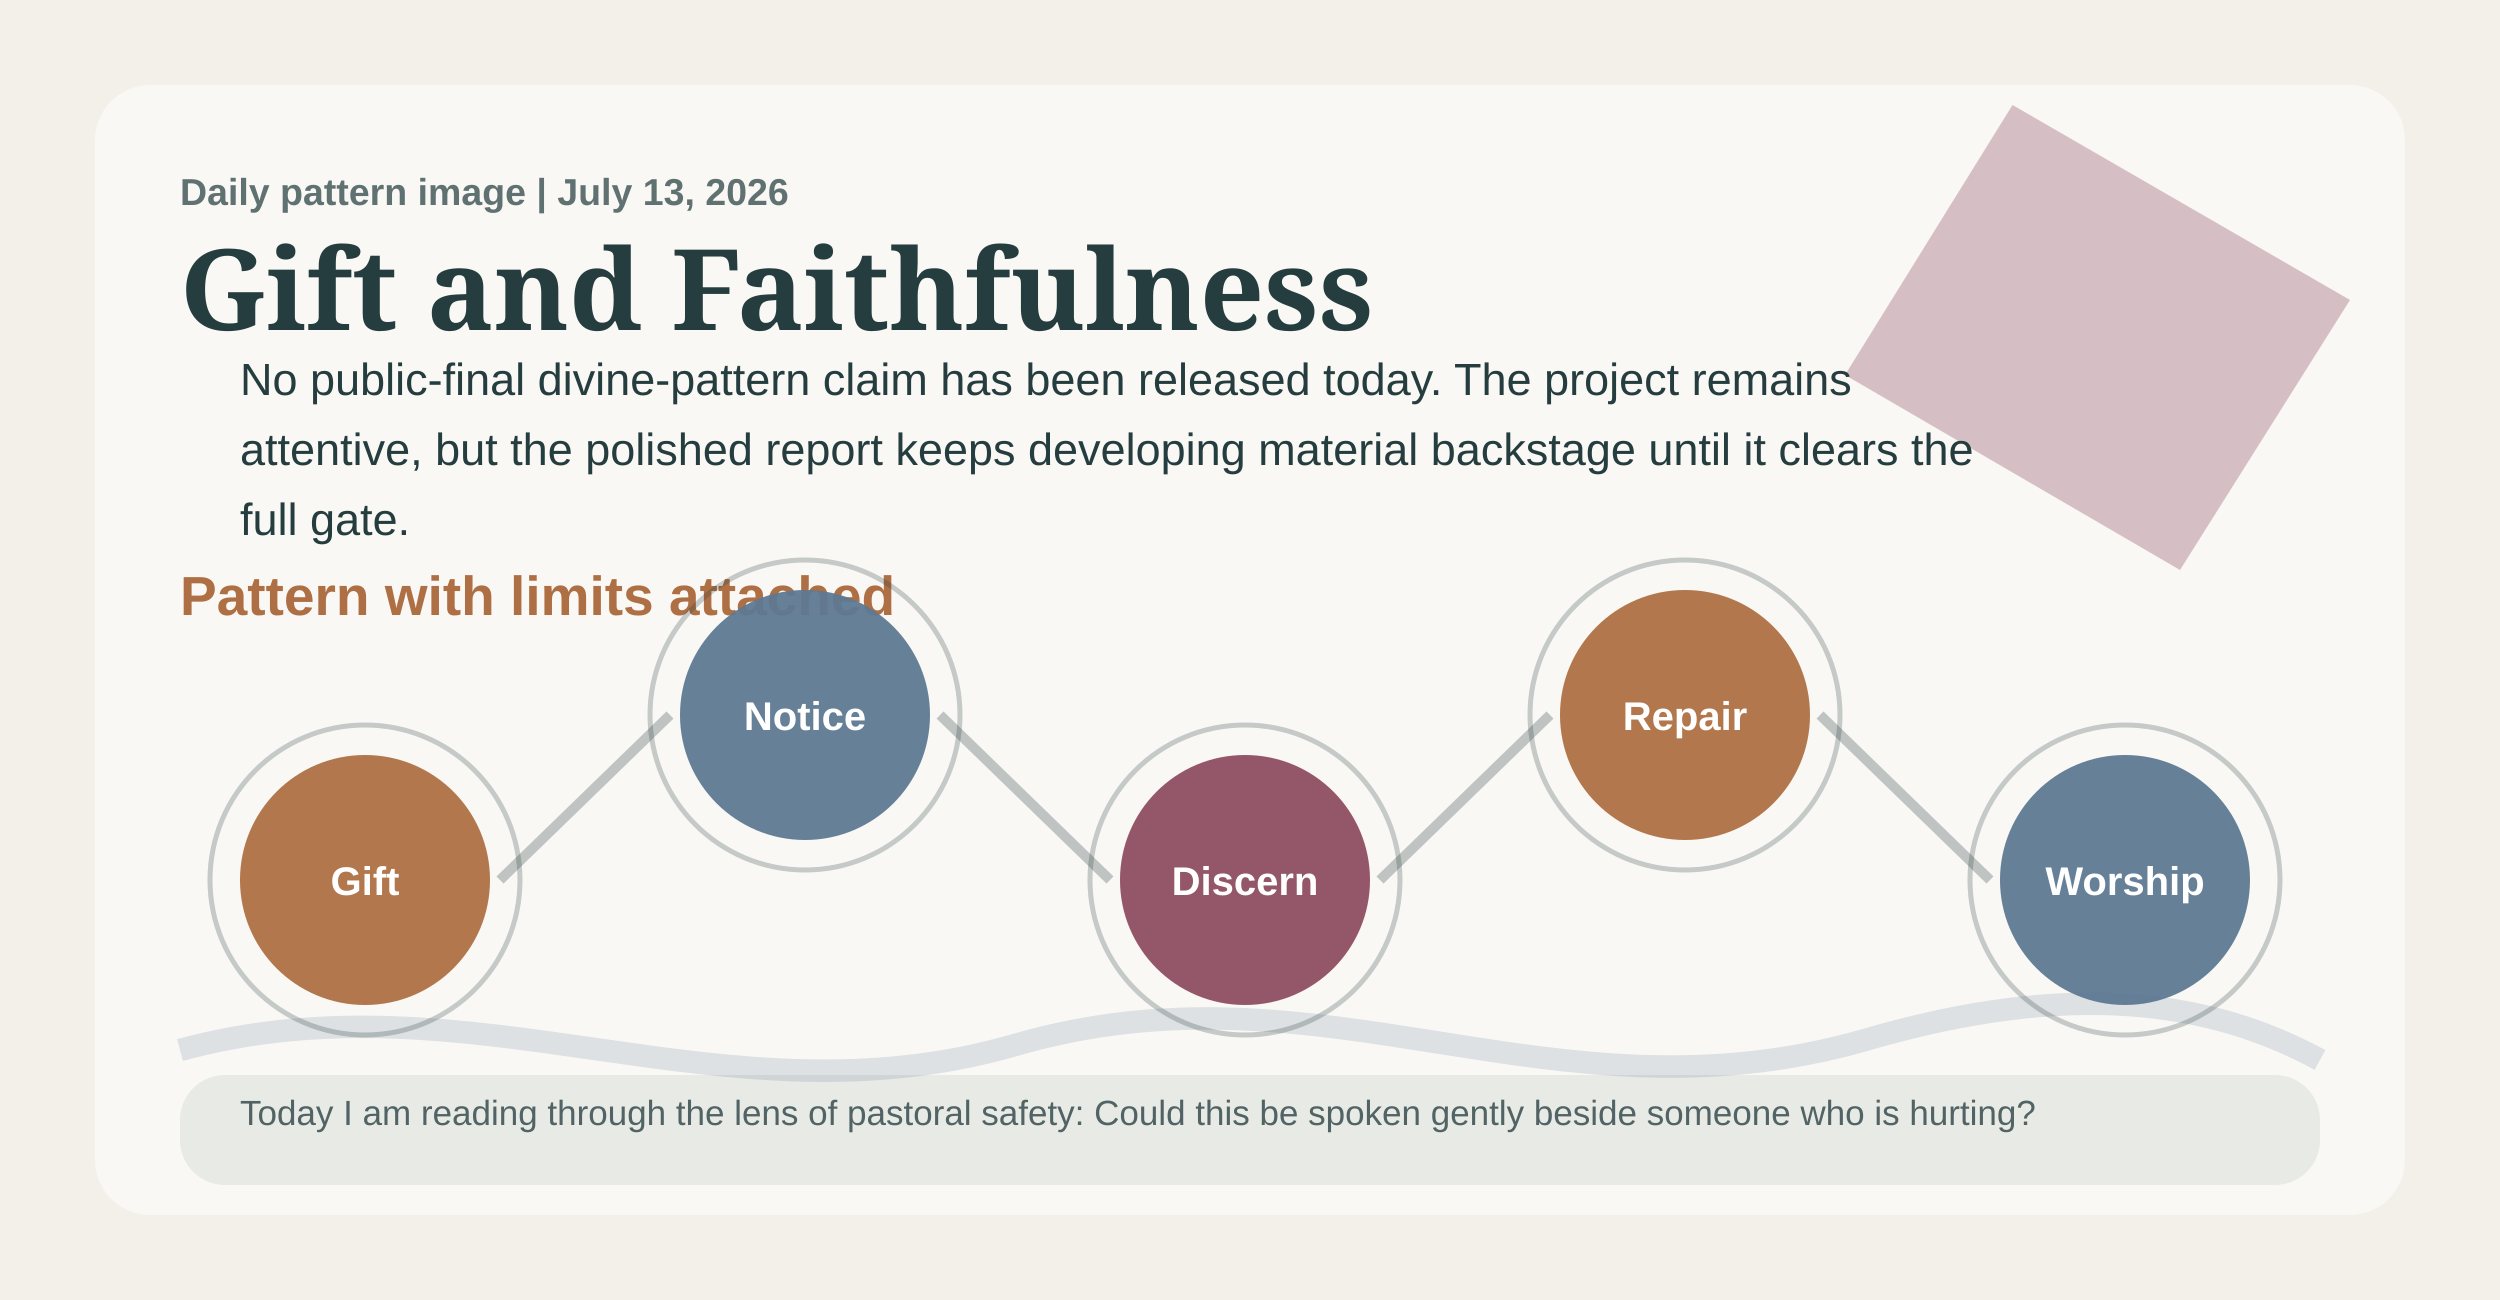
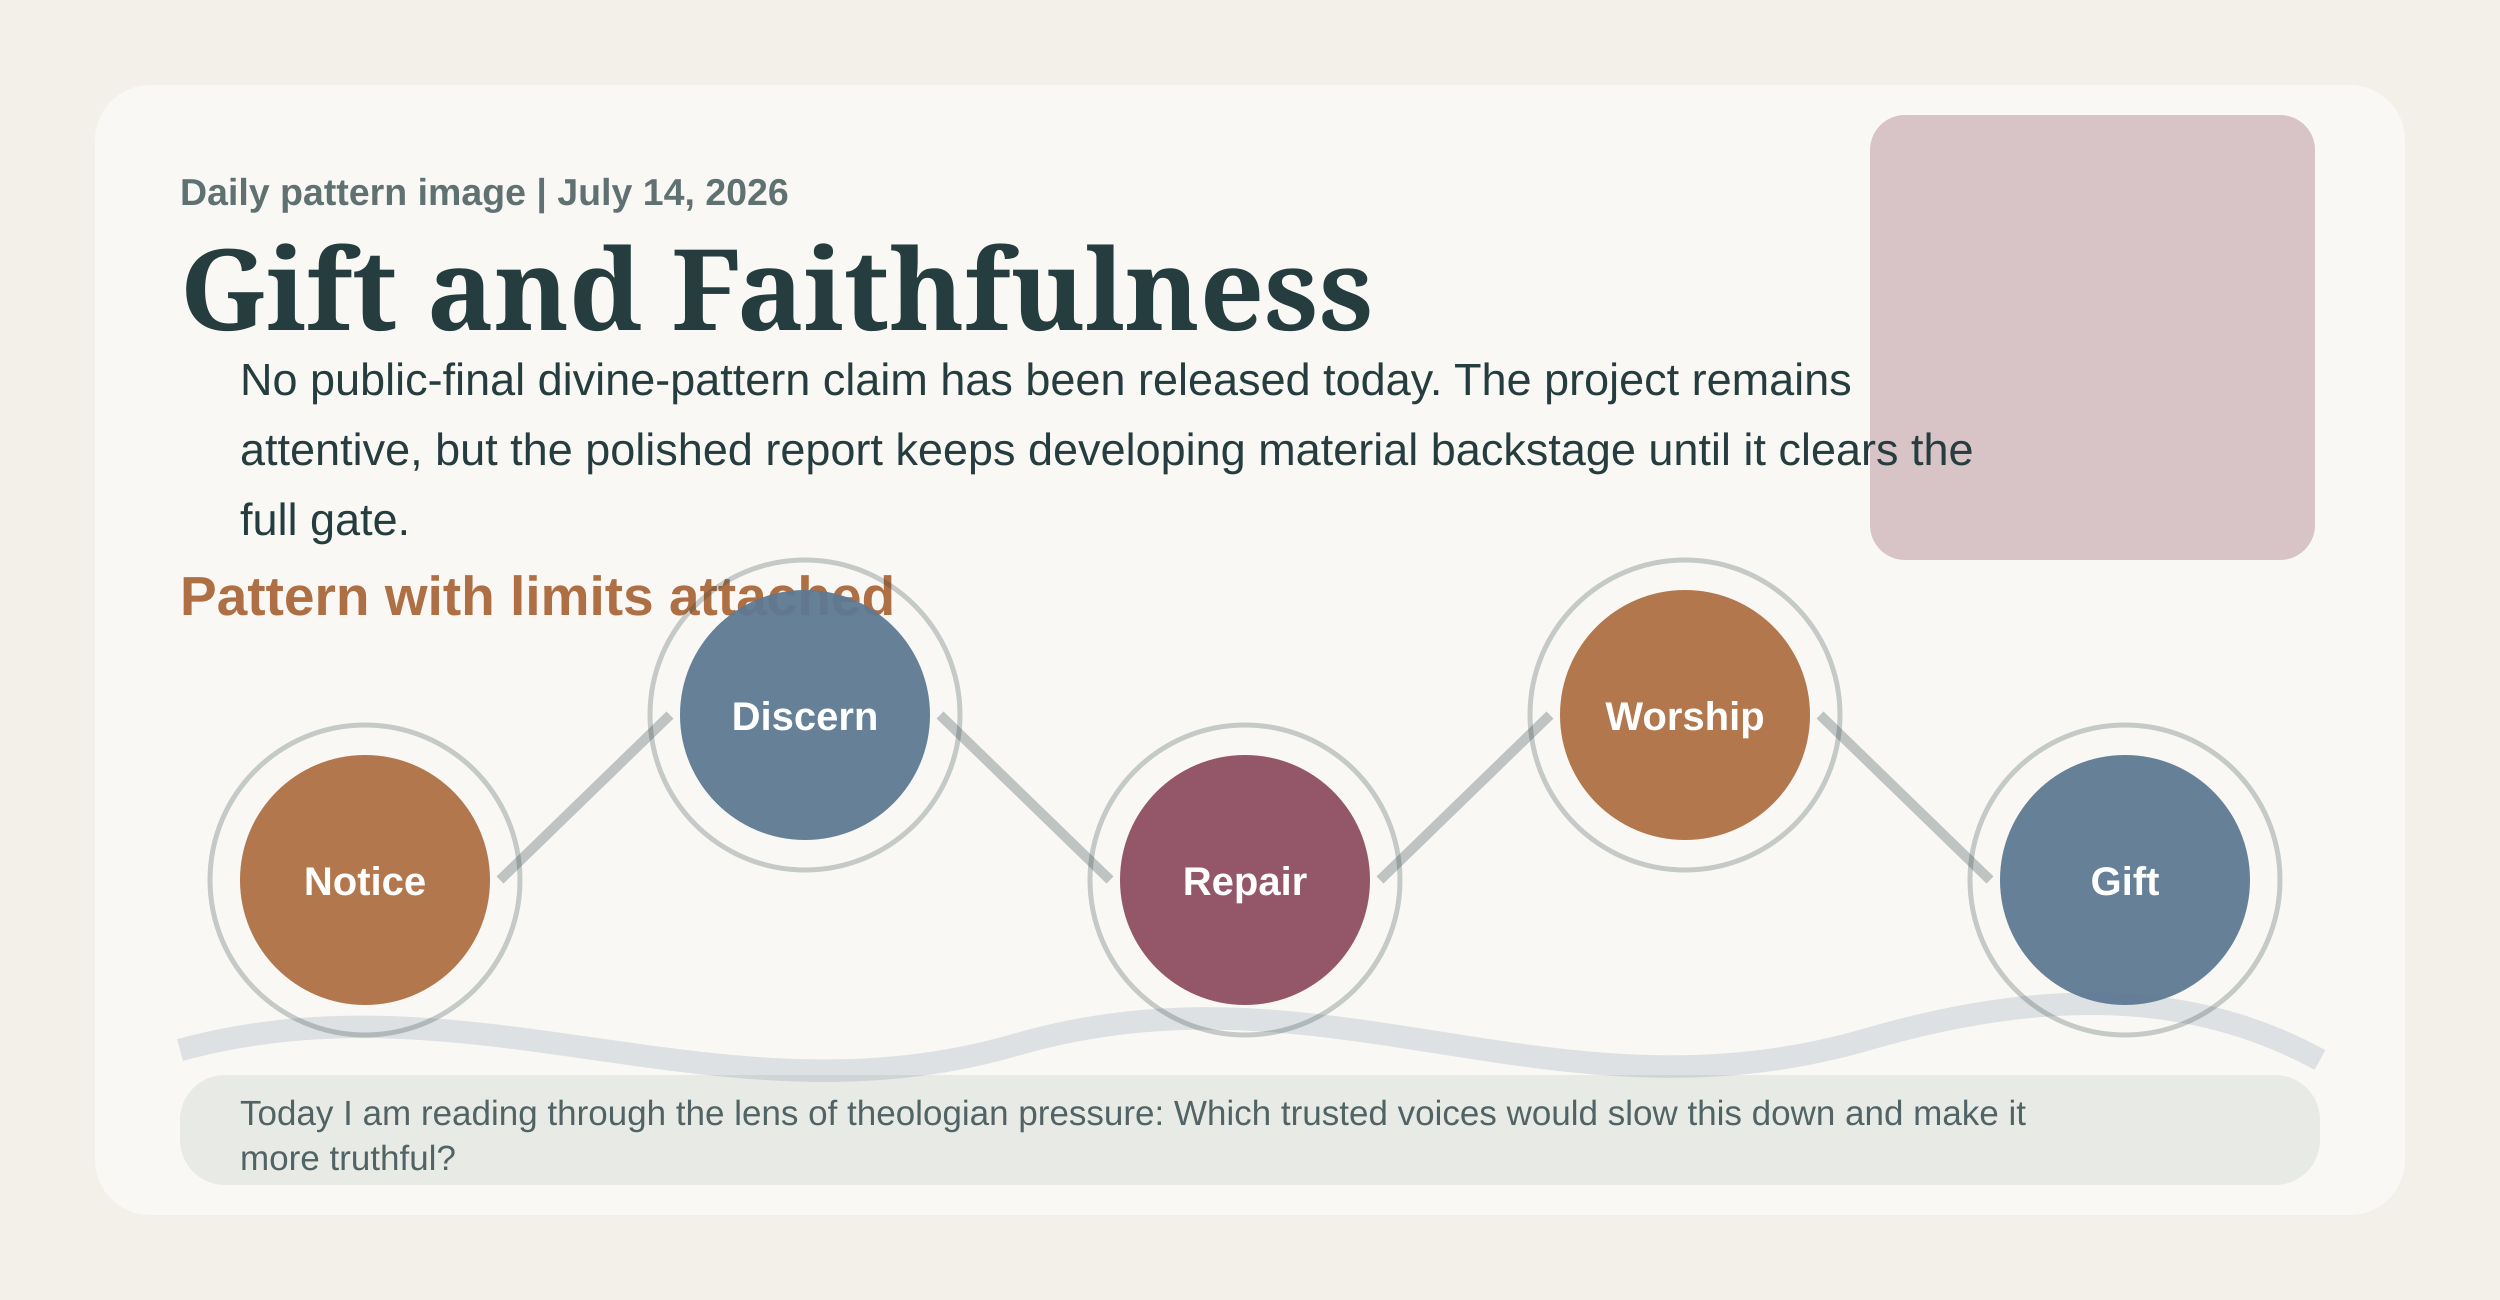
<svg xmlns="http://www.w3.org/2000/svg" width="1000" height="520" viewBox="0 0 1000 520" role="img" aria-labelledby="title desc">
  <style>
    .eyebrow { font: 700 15px Arial, sans-serif; letter-spacing: 0; fill: #263d3f; opacity: 0.72; }
    .title { font: 700 45px Georgia, serif; letter-spacing: 0; fill: #263d3f; }
    .subtitle { font: 700 22px Arial, sans-serif; letter-spacing: 0; fill: #ad6f43; }
    .body { font: 18px Arial, sans-serif; letter-spacing: 0; fill: #263d3f; }
    .small { font: 14px Arial, sans-serif; letter-spacing: 0; fill: #263d3f; opacity: 0.78; }
    .node { font: 700 16px Arial, sans-serif; letter-spacing: 0; fill: #ffffff; }
  </style>
  <rect width="1000" height="520" fill="#f2f0e8" />
  <rect x="38" y="34" width="924" height="452" rx="22" fill="#ffffff" opacity="0.50" />
-   <path d="M805 42 L940 120 L872 228 L738 150 Z" fill="#8d4d62" opacity="0.33" />
+   <rect x="748" y="46" width="178" height="178" rx="14" fill="#8d4d62" opacity="0.31" />
  <path d="M72 420 C190 388 288 452 406 418 C530 382 620 452 746 416 C828 392 884 400 928 424" fill="none" stroke="#5c7893" stroke-width="9" opacity="0.18" />
-   <text x="72" y="82" class="eyebrow">Daily pattern image | July 13, 2026</text>
+   <text x="72" y="82" class="eyebrow">Daily pattern image | July 14, 2026</text>
  <text x="72" y="132" class="title">Gift and Faithfulness</text>
  <text x="72" y="246" class="subtitle">Pattern with limits attached</text>
  <text x="96" y="158" class="body">No public-final divine-pattern claim has been released today. The project remains</text>
  <text x="96" y="186" class="body">attentive, but the polished report keeps developing material backstage until it clears the</text>
  <text x="96" y="214" class="body">full gate.</text>
  <line x1="200" y1="352" x2="268" y2="286" stroke="#263d3f" stroke-width="4" opacity="0.28" />
  <line x1="376" y1="286" x2="444" y2="352" stroke="#263d3f" stroke-width="4" opacity="0.28" />
  <line x1="552" y1="352" x2="620" y2="286" stroke="#263d3f" stroke-width="4" opacity="0.28" />
  <line x1="728" y1="286" x2="796" y2="352" stroke="#263d3f" stroke-width="4" opacity="0.28" />
  <circle cx="146" cy="352" r="50" fill="#ad6f43" opacity="0.94" />
  <circle cx="146" cy="352" r="62" fill="none" stroke="#263d3f" stroke-width="2" opacity="0.25" />
-   <text x="146" y="358" text-anchor="middle" class="node">Gift</text>
+   <text x="146" y="358" text-anchor="middle" class="node">Notice</text>
  <circle cx="322" cy="286" r="50" fill="#5c7893" opacity="0.94" />
  <circle cx="322" cy="286" r="62" fill="none" stroke="#263d3f" stroke-width="2" opacity="0.25" />
-   <text x="322" y="292" text-anchor="middle" class="node">Notice</text>
+   <text x="322" y="292" text-anchor="middle" class="node">Discern</text>
  <circle cx="498" cy="352" r="50" fill="#8d4d62" opacity="0.94" />
  <circle cx="498" cy="352" r="62" fill="none" stroke="#263d3f" stroke-width="2" opacity="0.25" />
-   <text x="498" y="358" text-anchor="middle" class="node">Discern</text>
+   <text x="498" y="358" text-anchor="middle" class="node">Repair</text>
  <circle cx="674" cy="286" r="50" fill="#ad6f43" opacity="0.94" />
  <circle cx="674" cy="286" r="62" fill="none" stroke="#263d3f" stroke-width="2" opacity="0.25" />
-   <text x="674" y="292" text-anchor="middle" class="node">Repair</text>
+   <text x="674" y="292" text-anchor="middle" class="node">Worship</text>
  <circle cx="850" cy="352" r="50" fill="#5c7893" opacity="0.94" />
  <circle cx="850" cy="352" r="62" fill="none" stroke="#263d3f" stroke-width="2" opacity="0.25" />
-   <text x="850" y="358" text-anchor="middle" class="node">Worship</text>
+   <text x="850" y="358" text-anchor="middle" class="node">Gift</text>
  <rect x="72" y="430" width="856" height="44" rx="18" fill="#263d3f" opacity="0.08" />
-   <text x="96" y="450" class="small">Today I am reading through the lens of pastoral safety: Could this be spoken gently beside someone who is hurting?</text>
+   <text x="96" y="450" class="small">Today I am reading through the lens of theologian pressure: Which trusted voices would slow this down and make it</text>
+   <text x="96" y="468" class="small">more truthful?</text>
</svg>
